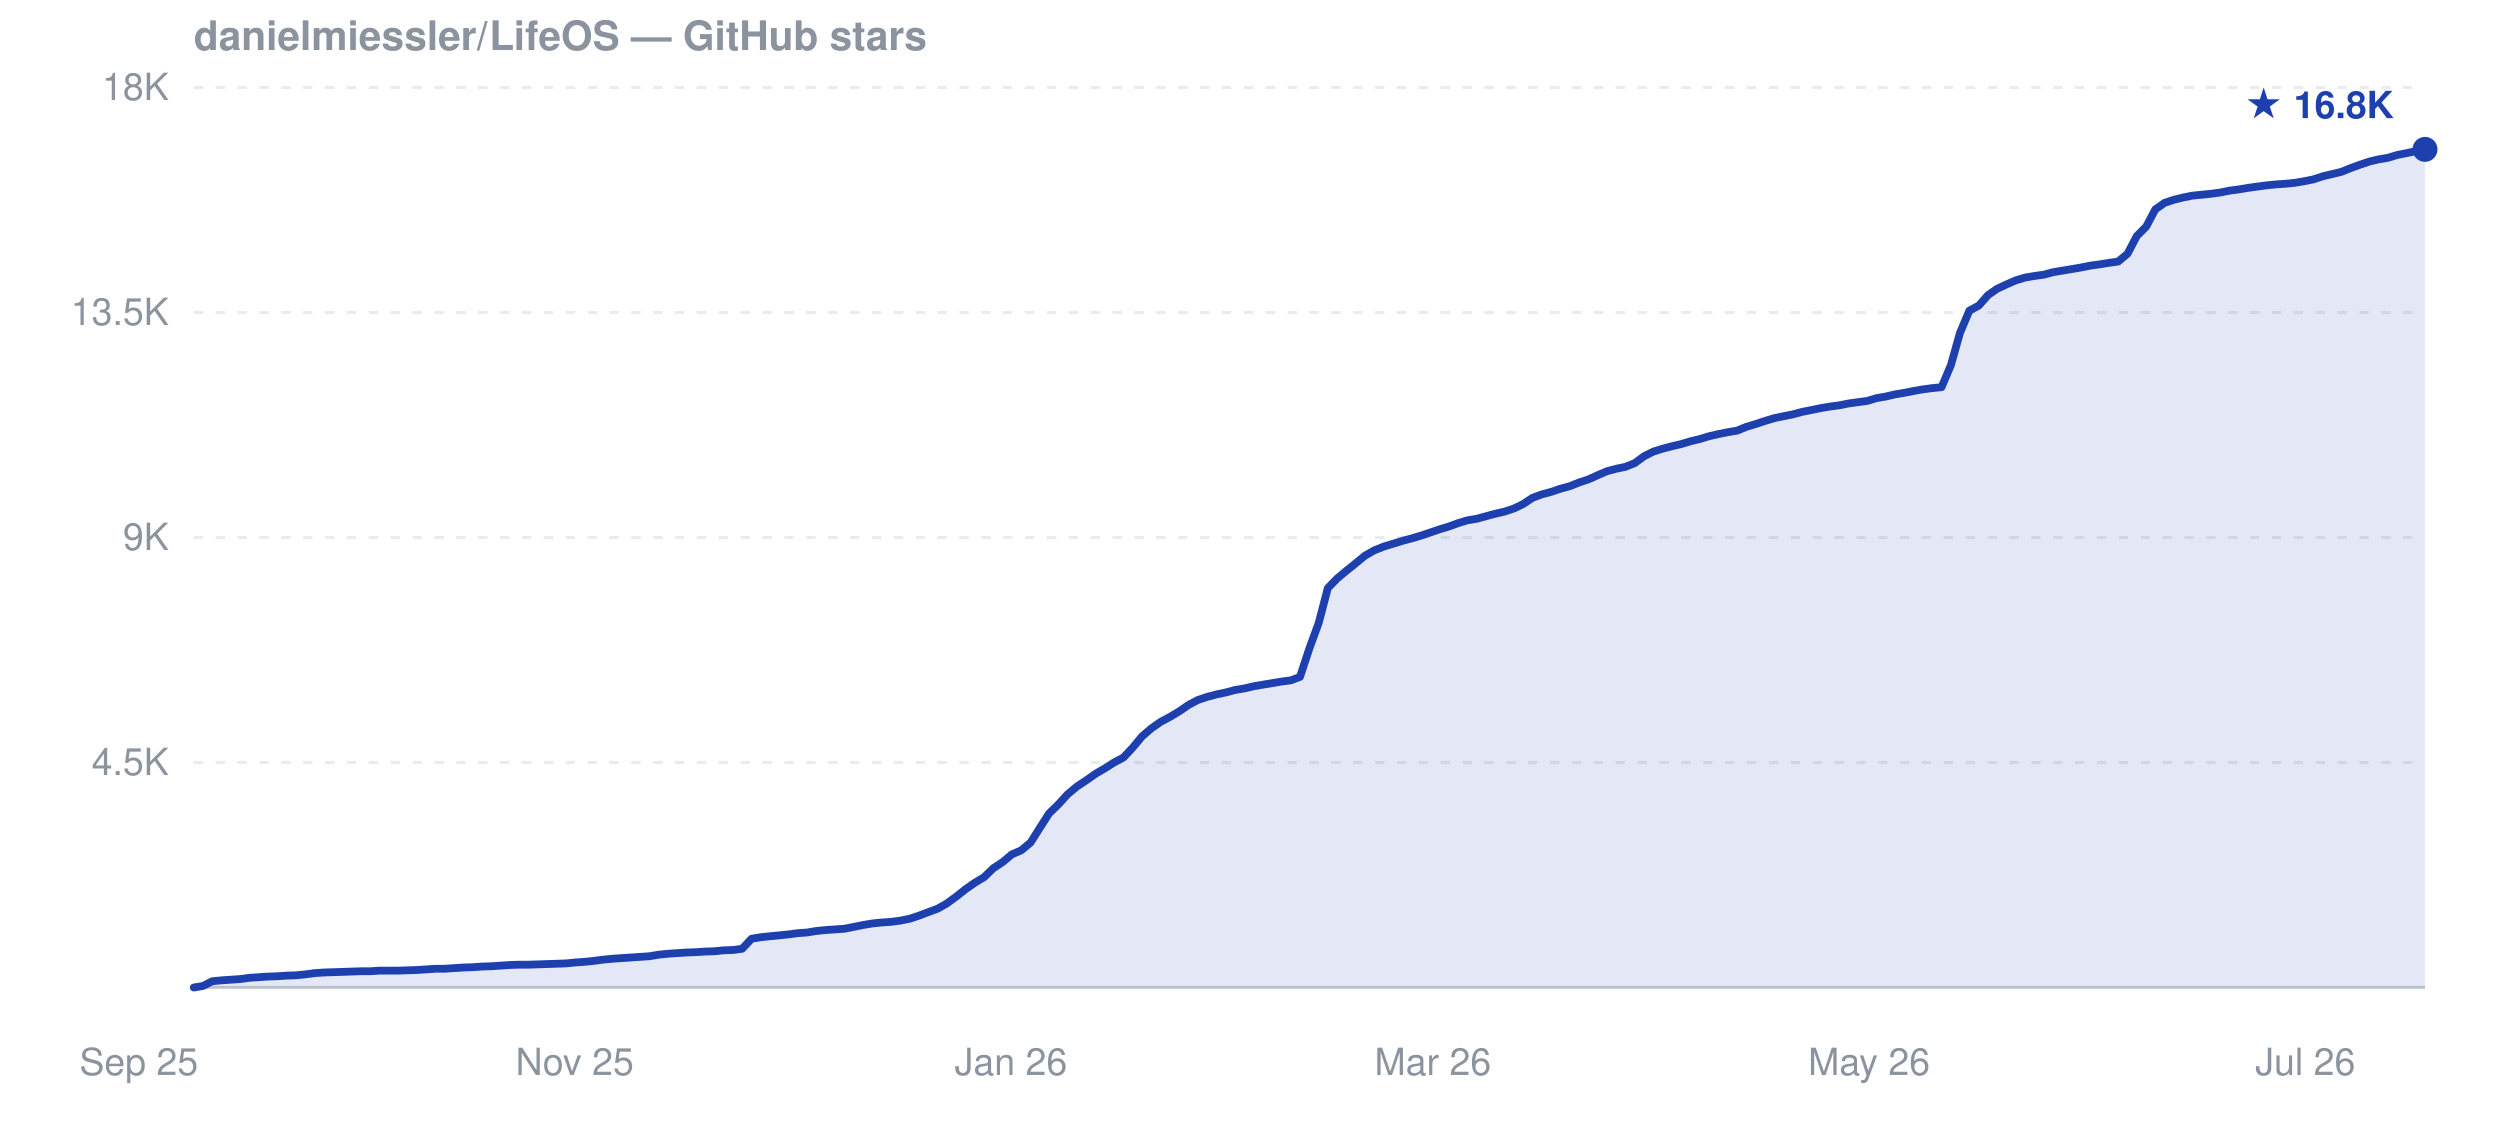
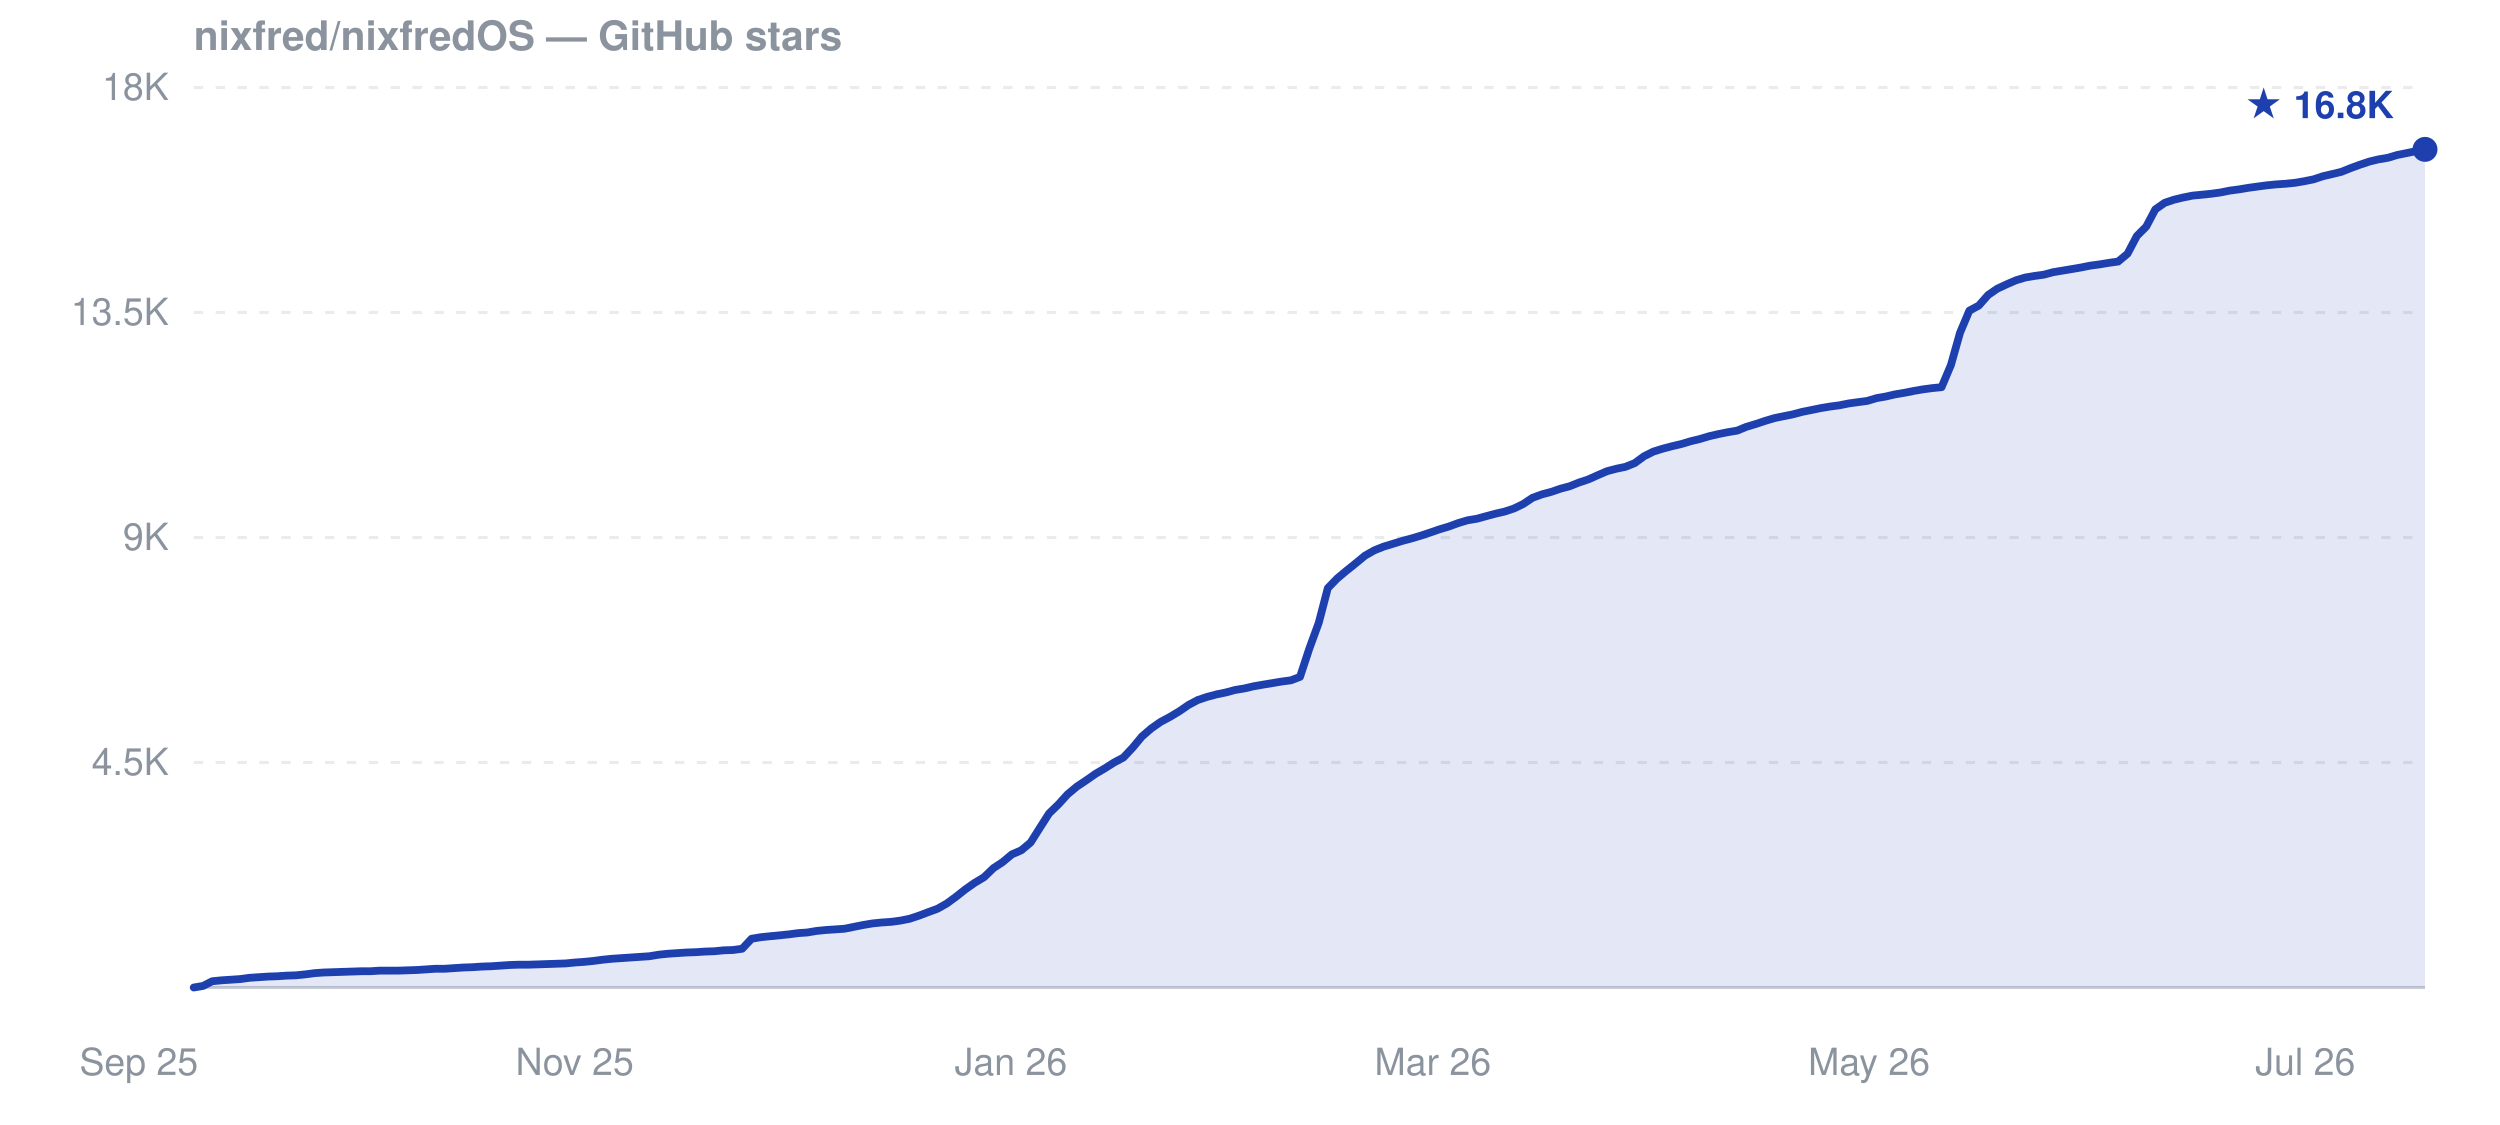
- <svg xmlns="http://www.w3.org/2000/svg" width="800" height="360" viewBox="0 0 800 360" role="img" aria-label="Star history for danielmiessler/LifeOS">
+ <svg xmlns="http://www.w3.org/2000/svg" width="800" height="360" viewBox="0 0 800 360" role="img" aria-label="Star history for nixfred/nixfredOS">
  <style>text{font-family:-apple-system,'Segoe UI',Helvetica,Arial,sans-serif;fill:#8b949e;font-size:12px}.t{font-size:13px;font-weight:600;fill:#8b949e}</style>
-   <text class="t" x="62" y="16">danielmiessler/LifeOS — GitHub stars</text>
+   <text class="t" x="62" y="16">nixfred/nixfredOS — GitHub stars</text>
  <line x1="62" y1="244" x2="776" y2="244" stroke="#8b949e" stroke-opacity="0.18" stroke-dasharray="3,4" />
  <text x="54" y="248" text-anchor="end">4.5K</text>
  <line x1="62" y1="172" x2="776" y2="172" stroke="#8b949e" stroke-opacity="0.18" stroke-dasharray="3,4" />
  <text x="54" y="176" text-anchor="end">9K</text>
  <line x1="62" y1="100" x2="776" y2="100" stroke="#8b949e" stroke-opacity="0.18" stroke-dasharray="3,4" />
  <text x="54" y="104" text-anchor="end">13.5K</text>
  <line x1="62" y1="28" x2="776" y2="28" stroke="#8b949e" stroke-opacity="0.18" stroke-dasharray="3,4" />
  <text x="54" y="32" text-anchor="end">18K</text>
  <line x1="62" y1="316" x2="776" y2="316" stroke="#8b949e" stroke-opacity="0.45" />
  <text x="44.4" y="344" text-anchor="middle">Sep 25</text>
  <text x="183.9" y="344" text-anchor="middle">Nov 25</text>
  <text x="323.5" y="344" text-anchor="middle">Jan 26</text>
  <text x="458.5" y="344" text-anchor="middle">Mar 26</text>
  <text x="598.1" y="344" text-anchor="middle">May 26</text>
  <text x="737.7" y="344" text-anchor="middle">Jul 26</text>
  <path d="M62.0,316.0 L65.0,315.5 L67.9,314.0 L70.9,313.7 L73.9,313.5 L76.9,313.3 L79.8,312.9 L82.8,312.7 L85.8,312.5 L88.8,312.4 L91.7,312.2 L94.7,312.1 L97.7,311.8 L100.7,311.4 L103.6,311.2 L106.6,311.1 L109.6,311.0 L112.6,310.9 L115.6,310.8 L118.5,310.8 L121.5,310.6 L124.5,310.6 L127.5,310.6 L130.4,310.5 L133.4,310.4 L136.4,310.2 L139.4,310.0 L142.3,310.0 L145.3,309.8 L148.3,309.6 L151.3,309.5 L154.2,309.3 L157.2,309.2 L160.2,309.0 L163.1,308.8 L166.1,308.7 L169.1,308.7 L172.1,308.6 L175.0,308.5 L178.0,308.4 L181.0,308.3 L184.0,308.0 L186.9,307.8 L189.9,307.5 L192.9,307.1 L195.9,306.8 L198.9,306.6 L201.8,306.4 L204.8,306.2 L207.8,306.0 L210.8,305.5 L213.7,305.2 L216.7,305.0 L219.7,304.8 L222.7,304.7 L225.6,304.5 L228.6,304.4 L231.6,304.1 L234.6,304.0 L237.5,303.6 L240.5,300.4 L243.5,299.9 L246.4,299.6 L249.4,299.3 L252.4,299.0 L255.4,298.6 L258.3,298.4 L261.3,297.9 L264.3,297.6 L267.3,297.4 L270.2,297.2 L273.2,296.6 L276.2,296.0 L279.2,295.5 L282.1,295.2 L285.1,295.0 L288.1,294.6 L291.1,294.0 L294.1,293.0 L297.0,291.9 L300.0,290.8 L303.0,289.1 L306.0,286.9 L308.9,284.6 L311.9,282.5 L314.9,280.7 L317.9,277.8 L320.8,275.9 L323.8,273.4 L326.8,272.1 L329.8,269.6 L332.7,265.0 L335.7,260.3 L338.7,257.4 L341.6,254.2 L344.6,251.7 L347.6,249.7 L350.6,247.6 L353.5,245.9 L356.5,244.0 L359.5,242.4 L362.5,239.2 L365.4,235.7 L368.4,233.1 L371.4,231.0 L374.4,229.4 L377.4,227.6 L380.3,225.6 L383.3,224.0 L386.3,223.0 L389.3,222.2 L392.2,221.6 L395.2,220.8 L398.2,220.3 L401.2,219.6 L404.1,219.1 L407.1,218.6 L410.1,218.1 L413.1,217.7 L416.0,216.6 L419.0,207.5 L422.0,199.3 L424.9,188.2 L427.9,185.1 L430.9,182.6 L433.9,180.2 L436.8,177.8 L439.8,176.1 L442.8,174.9 L445.8,174.0 L448.7,173.1 L451.7,172.3 L454.7,171.4 L457.7,170.4 L460.6,169.4 L463.6,168.5 L466.6,167.4 L469.6,166.5 L472.6,166.0 L475.5,165.2 L478.5,164.4 L481.5,163.7 L484.5,162.7 L487.4,161.3 L490.4,159.3 L493.4,158.2 L496.4,157.4 L499.3,156.4 L502.3,155.6 L505.3,154.4 L508.3,153.4 L511.2,152.1 L514.2,150.8 L517.2,150.0 L520.1,149.4 L523.1,148.2 L526.1,146.0 L529.1,144.5 L532.0,143.6 L535.0,142.8 L538.0,142.1 L541.0,141.2 L543.9,140.5 L546.9,139.6 L549.9,138.9 L552.9,138.3 L555.9,137.8 L558.8,136.6 L561.8,135.7 L564.8,134.7 L567.8,133.8 L570.7,133.2 L573.7,132.6 L576.7,131.8 L579.7,131.2 L582.6,130.6 L585.6,130.1 L588.6,129.7 L591.6,129.1 L594.5,128.7 L597.5,128.3 L600.5,127.4 L603.4,126.9 L606.4,126.2 L609.4,125.7 L612.4,125.1 L615.3,124.6 L618.3,124.2 L621.3,123.9 L624.3,116.8 L627.2,106.5 L630.2,99.4 L633.2,97.8 L636.2,94.4 L639.1,92.4 L642.1,91.0 L645.1,89.7 L648.1,88.8 L651.1,88.3 L654.0,87.9 L657.0,87.1 L660.0,86.6 L663.0,86.1 L665.9,85.6 L668.9,85.0 L671.9,84.6 L674.9,84.1 L677.8,83.7 L680.8,81.2 L683.8,75.5 L686.8,72.5 L689.7,67.0 L692.7,64.9 L695.7,63.9 L698.6,63.2 L701.6,62.6 L704.6,62.3 L707.6,62.0 L710.5,61.6 L713.5,61.0 L716.5,60.6 L719.5,60.1 L722.4,59.7 L725.4,59.3 L728.4,59.0 L731.4,58.8 L734.4,58.5 L737.3,58.0 L740.3,57.4 L743.3,56.4 L746.3,55.7 L749.2,55.0 L752.2,53.8 L755.2,52.7 L758.2,51.7 L761.1,51.0 L764.1,50.5 L767.1,49.6 L770.1,49.0 L773.0,48.4 L776.0,47.8 L776.0,316 L62.0,316 Z" fill="#1E40AF" fill-opacity="0.12" />
  <path d="M62.0,316.0 L65.0,315.5 L67.9,314.0 L70.9,313.7 L73.9,313.5 L76.9,313.3 L79.8,312.9 L82.8,312.7 L85.8,312.5 L88.8,312.4 L91.7,312.2 L94.7,312.1 L97.7,311.8 L100.7,311.4 L103.6,311.2 L106.6,311.1 L109.6,311.0 L112.6,310.9 L115.6,310.8 L118.5,310.8 L121.5,310.6 L124.5,310.6 L127.5,310.6 L130.4,310.5 L133.4,310.4 L136.4,310.2 L139.4,310.0 L142.3,310.0 L145.3,309.8 L148.3,309.6 L151.3,309.5 L154.2,309.3 L157.2,309.2 L160.2,309.0 L163.1,308.8 L166.1,308.7 L169.1,308.7 L172.1,308.6 L175.0,308.5 L178.0,308.4 L181.0,308.3 L184.0,308.0 L186.9,307.8 L189.9,307.5 L192.9,307.1 L195.9,306.8 L198.9,306.6 L201.8,306.4 L204.8,306.2 L207.8,306.0 L210.8,305.5 L213.7,305.2 L216.7,305.0 L219.7,304.8 L222.7,304.7 L225.6,304.5 L228.6,304.4 L231.6,304.1 L234.6,304.0 L237.5,303.6 L240.5,300.4 L243.5,299.9 L246.4,299.6 L249.4,299.3 L252.4,299.0 L255.4,298.6 L258.3,298.4 L261.3,297.9 L264.3,297.6 L267.3,297.4 L270.2,297.2 L273.2,296.6 L276.2,296.0 L279.2,295.5 L282.1,295.2 L285.1,295.0 L288.1,294.6 L291.1,294.0 L294.1,293.0 L297.0,291.9 L300.0,290.8 L303.0,289.1 L306.0,286.9 L308.9,284.6 L311.9,282.5 L314.9,280.7 L317.9,277.8 L320.8,275.9 L323.8,273.4 L326.8,272.1 L329.8,269.6 L332.7,265.0 L335.7,260.3 L338.7,257.4 L341.6,254.2 L344.6,251.7 L347.6,249.7 L350.6,247.6 L353.5,245.9 L356.5,244.0 L359.5,242.4 L362.5,239.2 L365.4,235.7 L368.4,233.1 L371.4,231.0 L374.4,229.4 L377.4,227.6 L380.3,225.6 L383.3,224.0 L386.3,223.0 L389.3,222.2 L392.2,221.6 L395.2,220.8 L398.2,220.3 L401.2,219.6 L404.1,219.1 L407.1,218.6 L410.1,218.1 L413.1,217.7 L416.0,216.6 L419.0,207.5 L422.0,199.3 L424.9,188.2 L427.9,185.1 L430.9,182.6 L433.9,180.2 L436.8,177.8 L439.8,176.1 L442.8,174.9 L445.8,174.0 L448.7,173.1 L451.7,172.3 L454.7,171.4 L457.7,170.4 L460.6,169.4 L463.6,168.5 L466.6,167.4 L469.6,166.5 L472.6,166.0 L475.5,165.2 L478.5,164.4 L481.5,163.7 L484.5,162.7 L487.4,161.3 L490.4,159.3 L493.4,158.2 L496.4,157.4 L499.3,156.4 L502.3,155.6 L505.3,154.4 L508.3,153.4 L511.2,152.1 L514.2,150.8 L517.2,150.0 L520.1,149.4 L523.1,148.2 L526.1,146.0 L529.1,144.5 L532.0,143.6 L535.0,142.8 L538.0,142.1 L541.0,141.2 L543.9,140.5 L546.9,139.6 L549.9,138.9 L552.9,138.3 L555.9,137.8 L558.8,136.6 L561.8,135.7 L564.8,134.7 L567.8,133.8 L570.7,133.2 L573.7,132.6 L576.7,131.8 L579.7,131.2 L582.6,130.6 L585.6,130.1 L588.6,129.7 L591.6,129.1 L594.5,128.7 L597.5,128.3 L600.5,127.4 L603.4,126.9 L606.4,126.2 L609.4,125.7 L612.4,125.1 L615.3,124.6 L618.3,124.2 L621.3,123.9 L624.3,116.8 L627.2,106.5 L630.2,99.4 L633.2,97.8 L636.2,94.4 L639.1,92.4 L642.1,91.0 L645.1,89.7 L648.1,88.8 L651.1,88.3 L654.0,87.9 L657.0,87.1 L660.0,86.6 L663.0,86.1 L665.9,85.6 L668.9,85.0 L671.9,84.6 L674.9,84.1 L677.8,83.7 L680.8,81.2 L683.8,75.5 L686.8,72.5 L689.7,67.0 L692.7,64.9 L695.7,63.9 L698.6,63.2 L701.6,62.6 L704.6,62.3 L707.6,62.0 L710.5,61.6 L713.5,61.0 L716.5,60.6 L719.5,60.1 L722.4,59.7 L725.4,59.3 L728.4,59.0 L731.4,58.8 L734.4,58.5 L737.3,58.0 L740.3,57.4 L743.3,56.4 L746.3,55.7 L749.2,55.0 L752.2,53.8 L755.2,52.7 L758.2,51.7 L761.1,51.0 L764.1,50.5 L767.1,49.6 L770.1,49.0 L773.0,48.4 L776.0,47.8" fill="none" stroke="#1E40AF" stroke-width="2.5" stroke-linejoin="round" stroke-linecap="round" />
  <circle cx="776.0" cy="47.8" r="4" fill="#1E40AF" />
  <text x="766.0" y="37.8" text-anchor="end" style="font-weight:600;fill:#1E40AF">★ 16.8K</text>
</svg>
